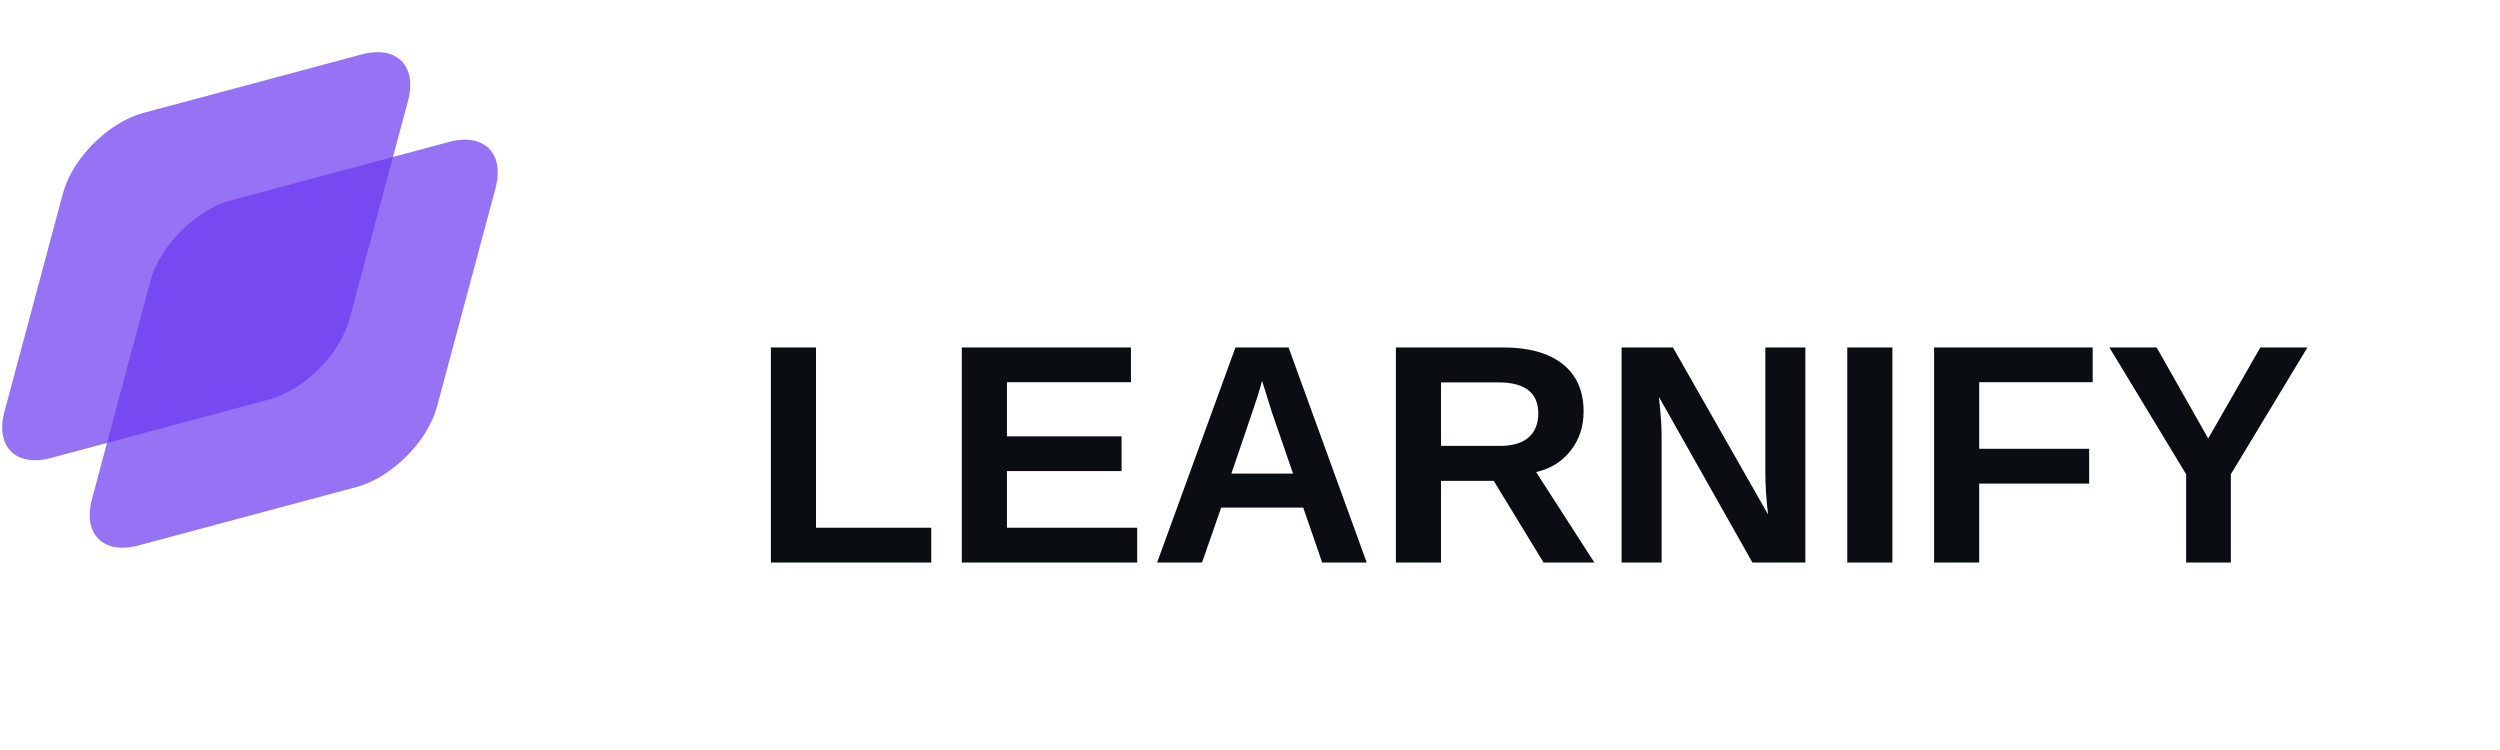
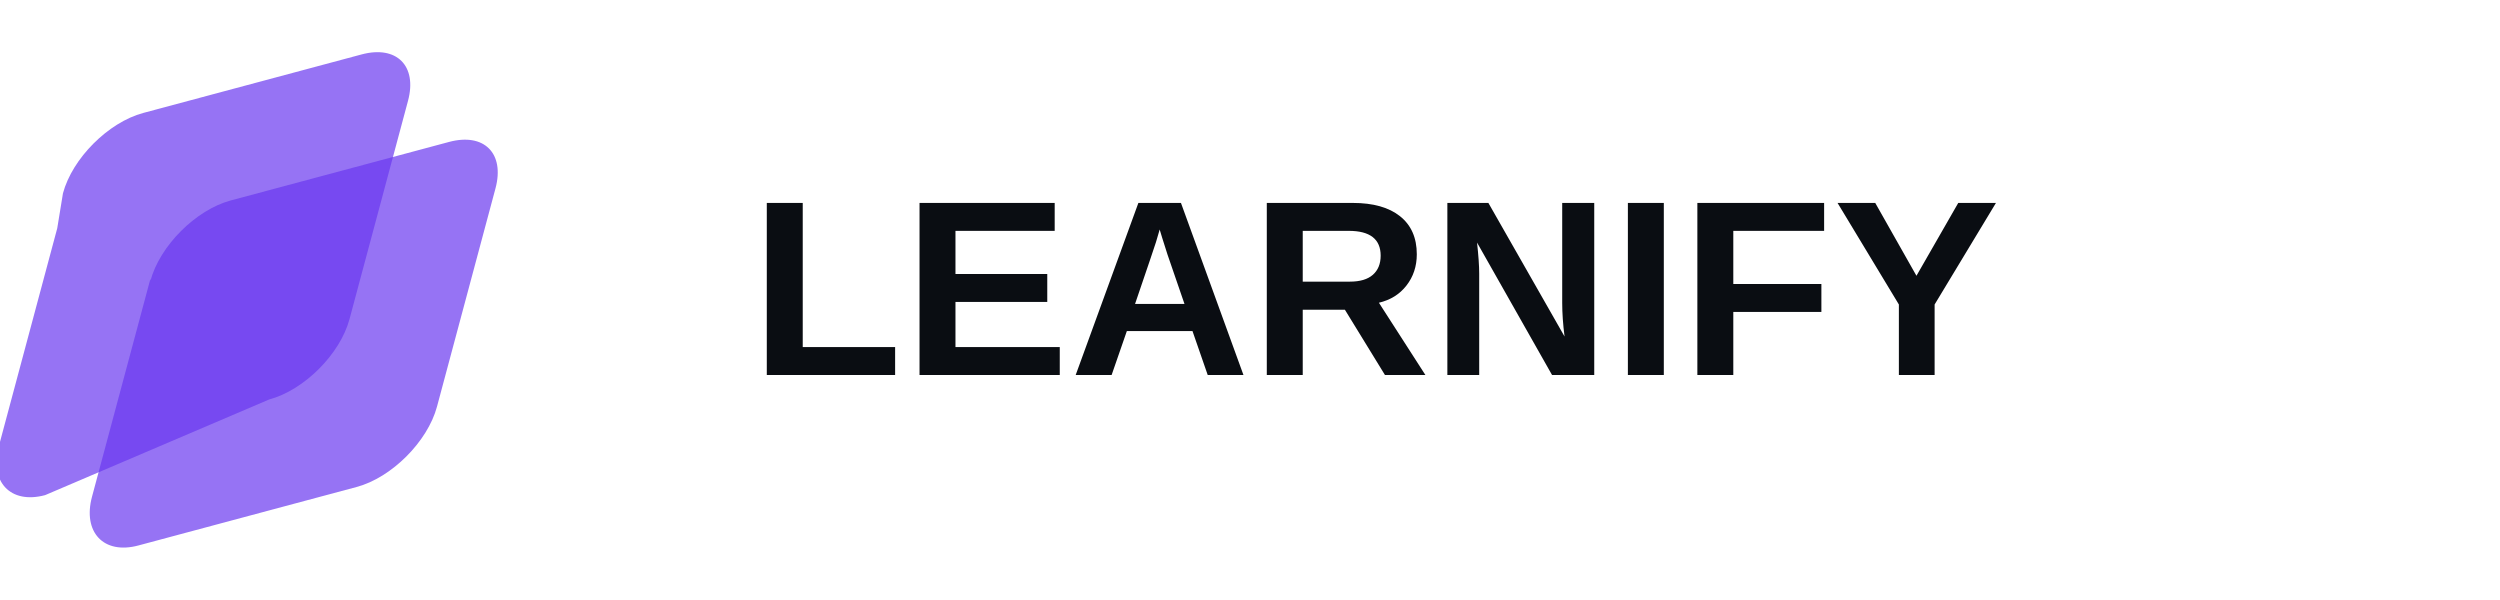
- <svg xmlns="http://www.w3.org/2000/svg" fill="none" height="48" viewBox="0 0 200 60">
-   <path d="m5.037 15.464c.751-2.801 3.63-5.68 6.43-6.43l17.462-4.68c2.801-.751 4.463.911 3.712 3.712l-4.679 17.462c-.751 2.801-3.63 5.68-6.431 6.431l-17.462 4.68c-2.801.75-4.463-.911-3.712-3.712z" fill="#6938ef" opacity=".7" />
-   <path d="m12.036 22.464c.751-2.801 3.63-5.68 6.43-6.431l17.462-4.679c2.801-.751 4.463.911 3.712 3.712l-4.679 17.462c-.751 2.801-3.63 5.68-6.431 6.431l-17.462 4.679c-2.801.751-4.463-.911-3.712-3.712z" fill="#6938ef" opacity=".7" />
-   <text x="60" y="45" font-family="Arial, sans-serif" font-size="25" font-weight="bold" fill="#0A0D12">LEARNIFY</text>
+ <svg xmlns="http://www.w3.org/2000/svg" width="200" height="48" viewBox="0 0 200 48" fill="none">
+   <g>
+     <path d="M5.037 15.464c.75-2.8 3.63-5.68 6.43-6.43l17.462-4.68c2.8-.75 4.463.91 3.712 3.712l-4.68 17.462c-.75 2.8-3.63 5.68-6.43 6.43L3.61 39.61c-2.8.75-4.46-1.09-3.71-3.89l4.68-17.462z" fill="#6938ef" opacity=".7" />
+     <path d="M12.036 22.464c.75-2.8 3.63-5.68 6.43-6.43l17.462-4.68c2.8-.75 4.462.91 3.712 3.713l-4.68 17.461c-.75 2.8-3.63 5.68-6.43 6.43l-17.462 4.68c-2.8.75-4.46-1.09-3.71-3.89l4.68-17.462z" fill="#6938ef" opacity=".7" />
+   </g>
+   <text x="60" y="30" font-family="Arial, sans-serif" font-size="20" font-weight="800" fill="#0A0D12">
+     LEARNIFY
+   </text>
</svg>
